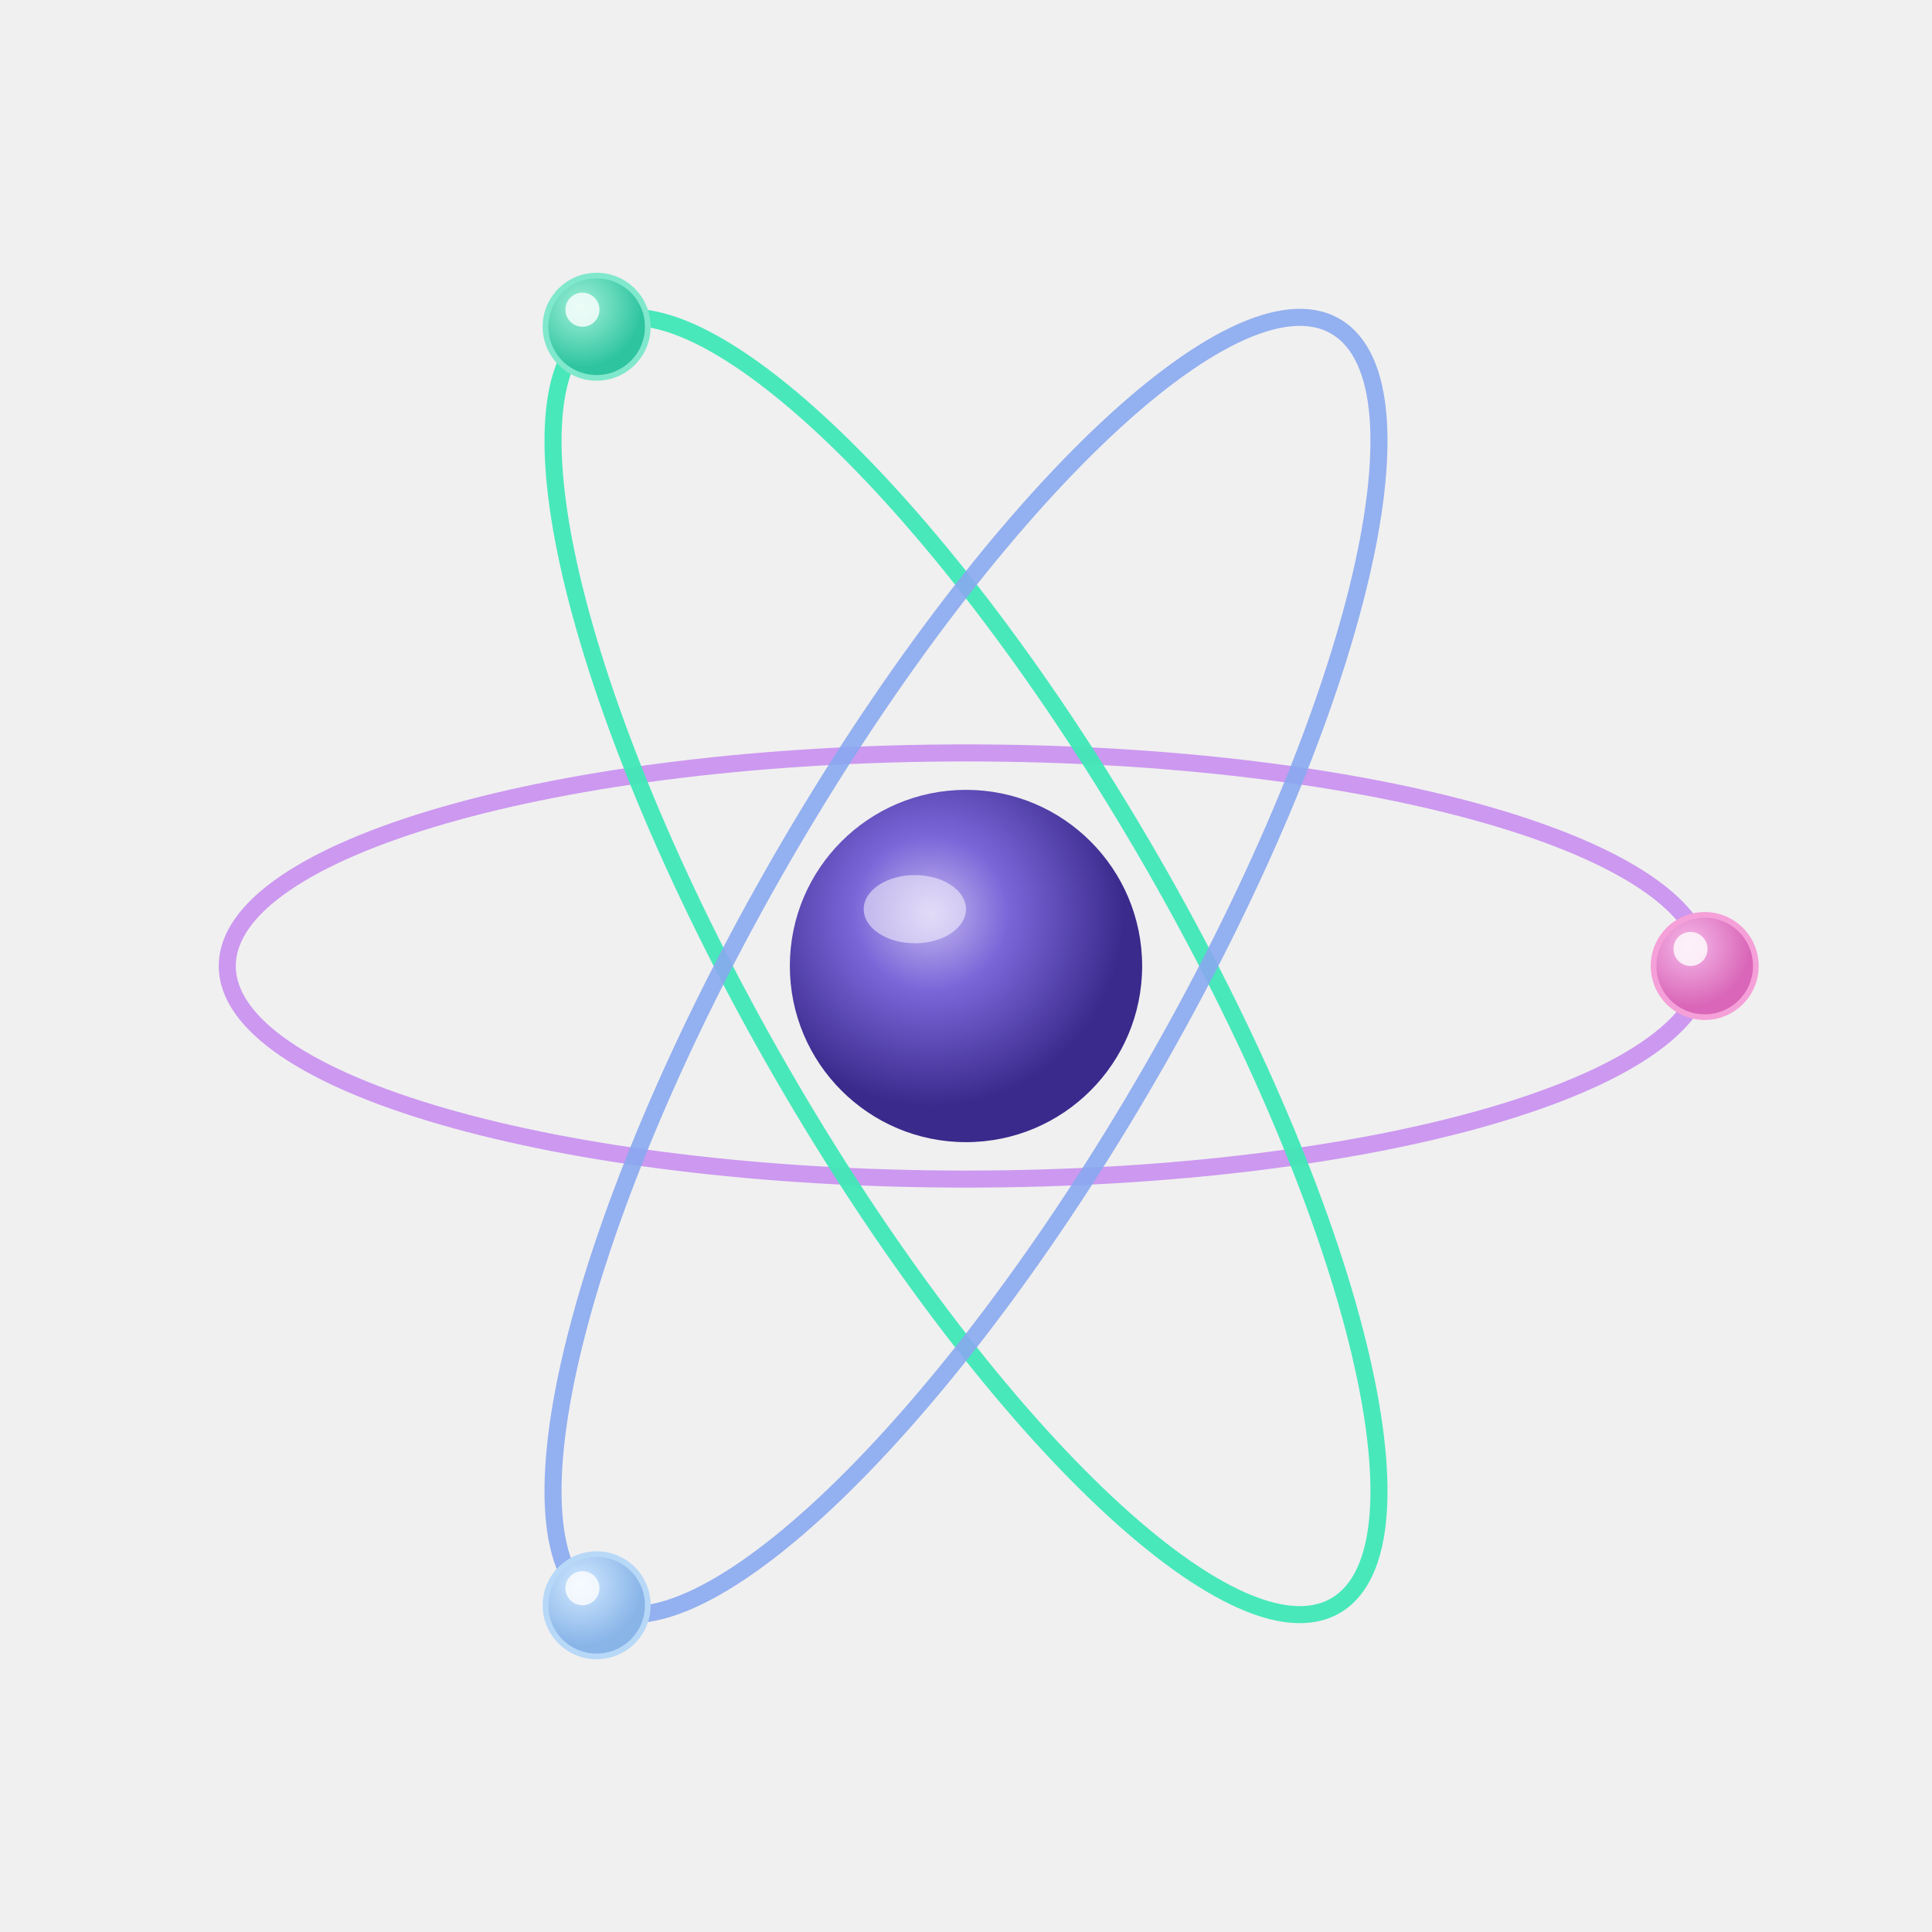
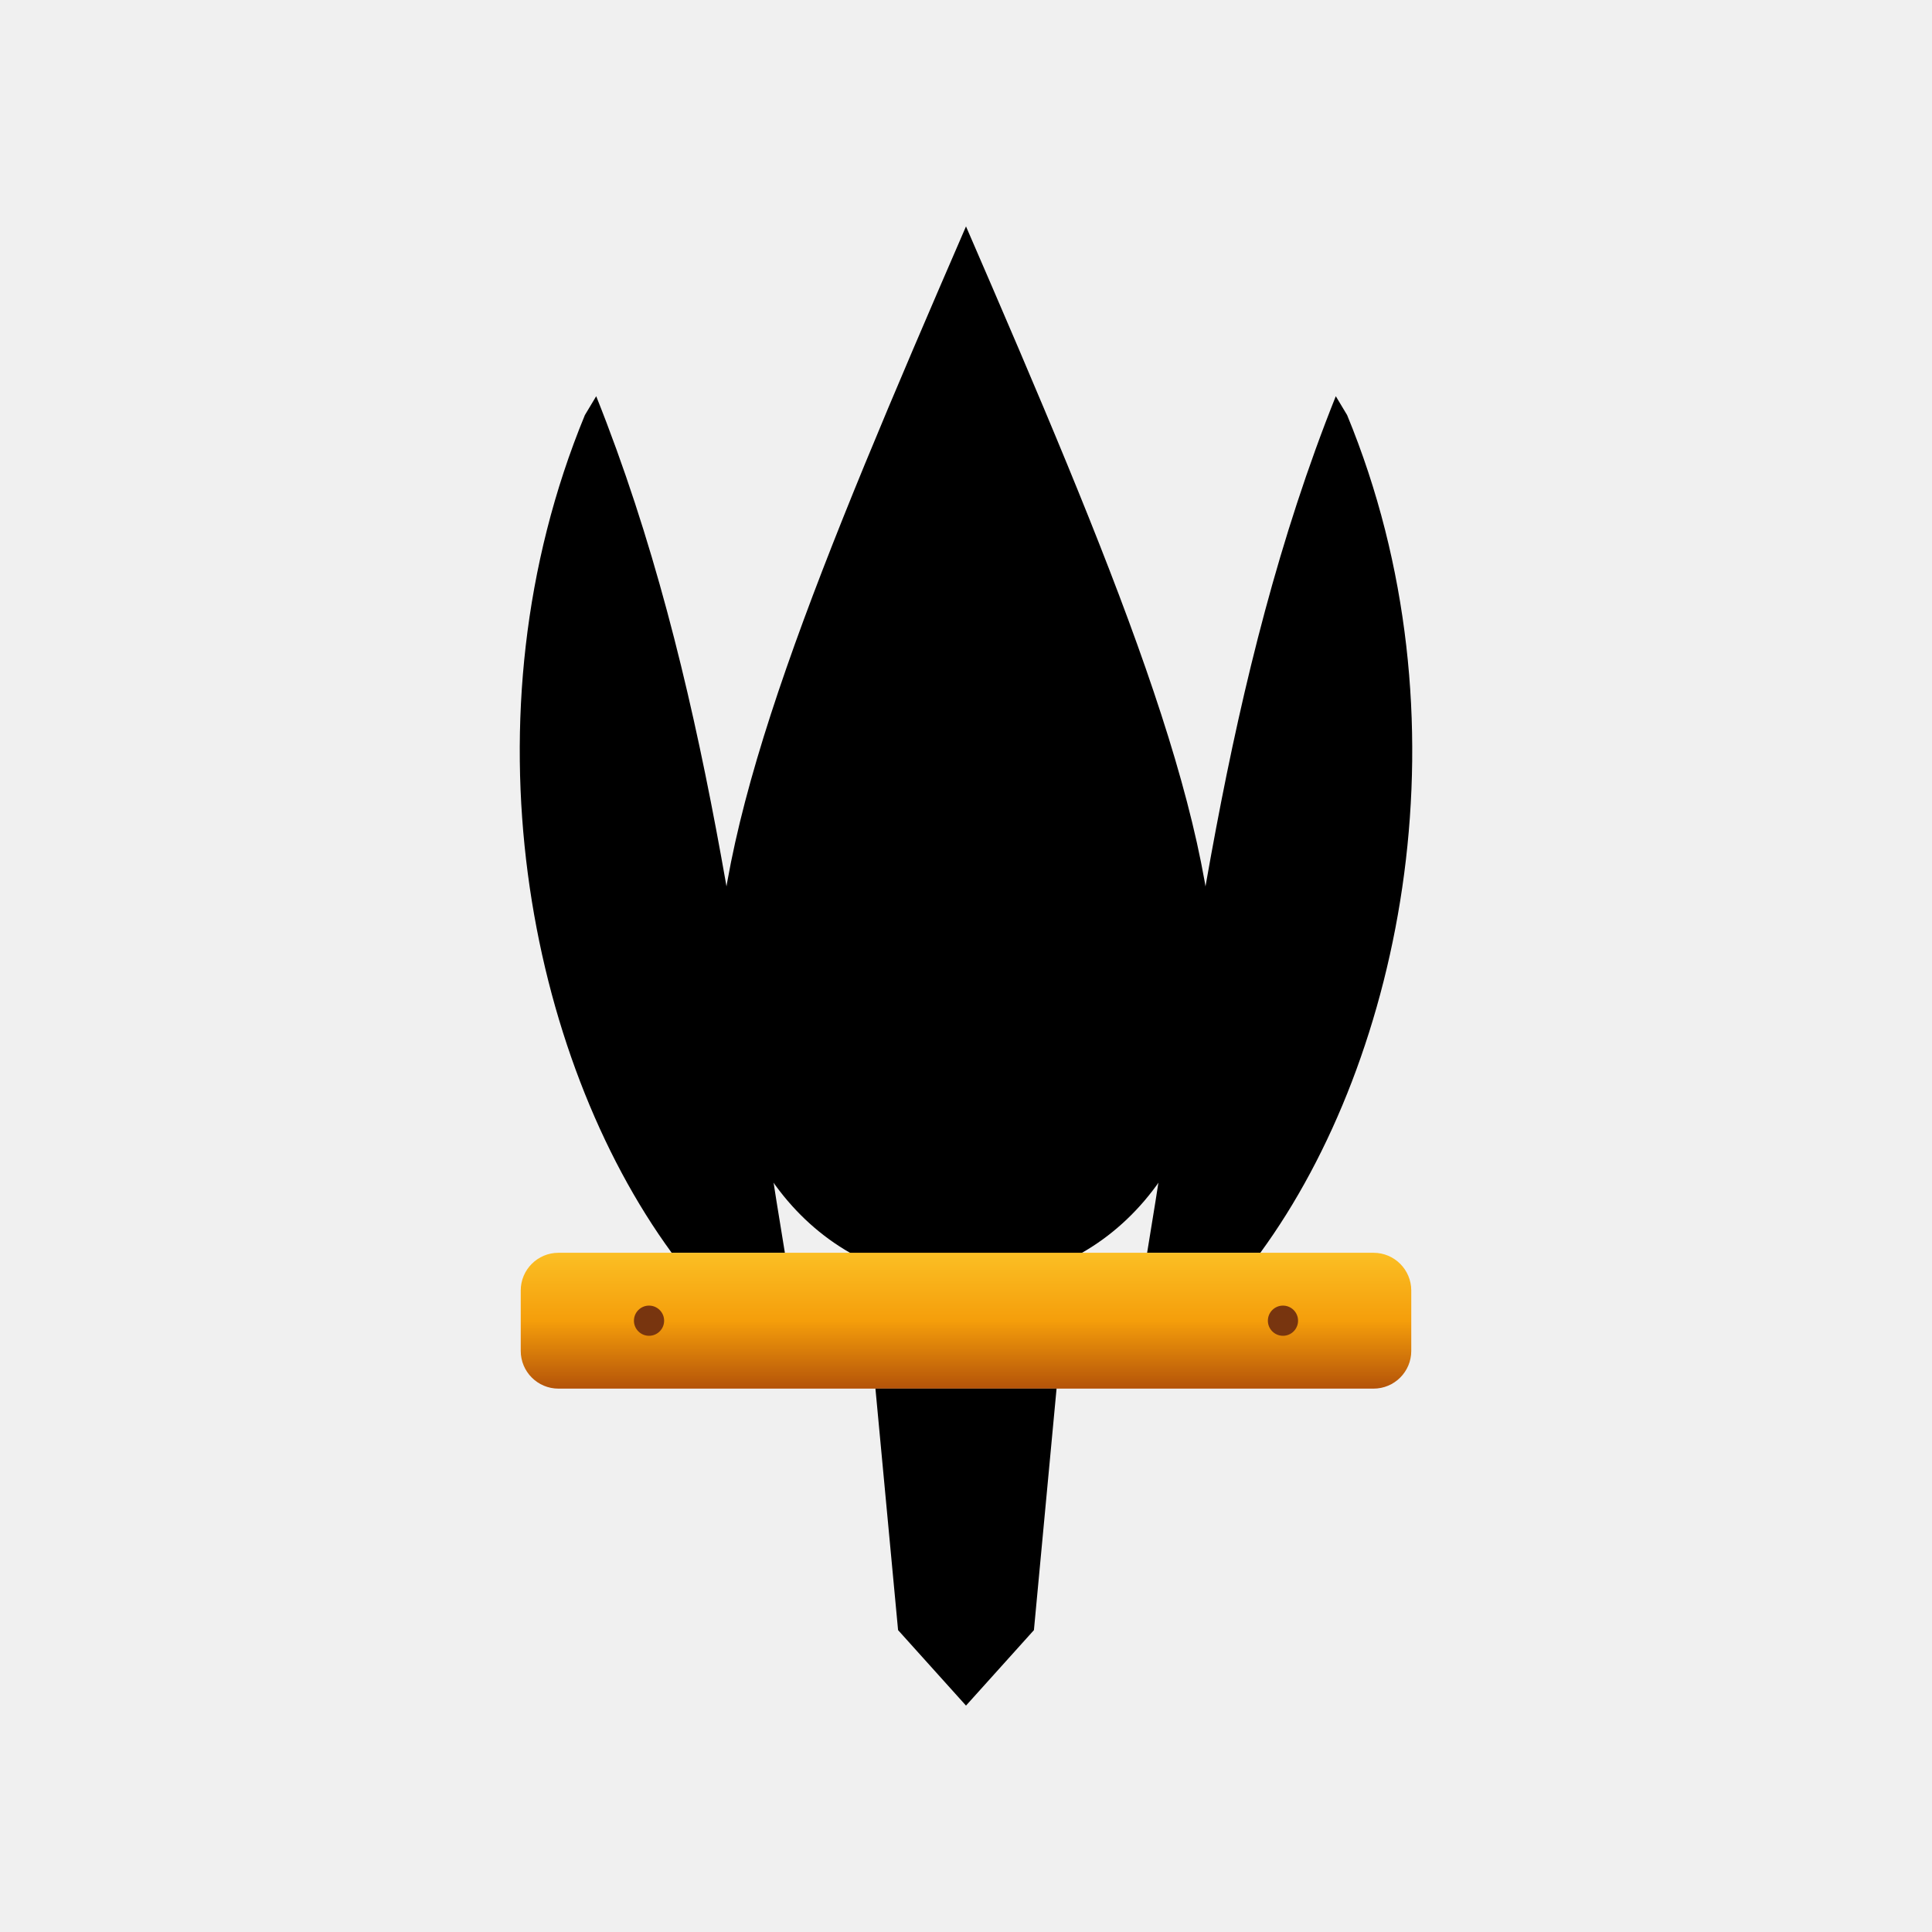
- <svg xmlns="http://www.w3.org/2000/svg" viewBox="0 0 680 680">
+ <svg xmlns="http://www.w3.org/2000/svg" viewBox="0 0 512 512">
  <defs>
-     <radialGradient id="nucleus" cx="40%" cy="35%" r="55%">
-       <stop offset="0%" stop-color="#c4b8f0" />
-       <stop offset="40%" stop-color="#7b66d8" />
-       <stop offset="100%" stop-color="#3a2a8c" />
-     </radialGradient>
-     <radialGradient id="eGreen" cx="35%" cy="30%" r="60%">
-       <stop offset="0%" stop-color="#a0f0d8" />
-       <stop offset="100%" stop-color="#2ec4a0" />
-     </radialGradient>
-     <radialGradient id="ePink" cx="35%" cy="30%" r="60%">
-       <stop offset="0%" stop-color="#f5b8e8" />
-       <stop offset="100%" stop-color="#d966b8" />
-     </radialGradient>
-     <radialGradient id="eBlue" cx="35%" cy="30%" r="60%">
-       <stop offset="0%" stop-color="#d0e8ff" />
-       <stop offset="100%" stop-color="#88b4e8" />
-     </radialGradient>
+     <linearGradient id="gold" x1="0" y1="0" x2="0" y2="1">
+       <stop offset="0%" stop-color="#FBBF24" />
+       <stop offset="50%" stop-color="#F59E0B" />
+       <stop offset="100%" stop-color="#B45309" />
+     </linearGradient>
  </defs>
-   <ellipse cx="340" cy="340" rx="260" ry="75" fill="none" stroke="#c88ef0" stroke-width="6" opacity="0.9" />
-   <ellipse cx="340" cy="340" rx="260" ry="75" fill="none" stroke="#40e8b8" stroke-width="6" opacity="0.95" transform="rotate(60 340 340)" />
-   <ellipse cx="340" cy="340" rx="260" ry="75" fill="none" stroke="#88a8f0" stroke-width="6" opacity="0.9" transform="rotate(120 340 340)" />
-   <circle cx="340" cy="340" r="62" fill="url(#nucleus)" />
-   <ellipse cx="322" cy="320" rx="18" ry="12" fill="white" opacity="0.5" />
-   <circle cx="600" cy="340" r="18" fill="url(#ePink)" stroke="#f5a0d8" stroke-width="2" />
-   <circle cx="595" cy="334" r="6" fill="white" opacity="0.8" />
-   <circle cx="210" cy="115" r="18" fill="url(#eGreen)" stroke="#80e8cc" stroke-width="2" />
-   <circle cx="205" cy="109" r="6" fill="white" opacity="0.8" />
-   <circle cx="210" cy="565" r="18" fill="url(#eBlue)" stroke="#b8d8f8" stroke-width="2" />
-   <circle cx="205" cy="559" r="6" fill="white" opacity="0.8" />
+   <path d="M 155 110 C 122 190, 140 280, 178 332 L 208 332 C 196 260, 188 180, 158 105 Z" fill="currentColor" />
+   <path d="M 357 110 C 390 190, 372 280, 334 332 L 304 332 C 316 260, 324 180, 354 105 Z" fill="currentColor" />
+   <path d="M 256 60 C 295 150, 322 215, 322 262 C 322 308, 294 340, 256 340 C 218 340, 190 308, 190 262 C 190 215, 217 150, 256 60 Z" fill="currentColor" />
+   <rect x="138" y="332" width="236" height="36" rx="10" fill="url(#gold)" />
+   <circle cx="172" cy="350" r="4" fill="#78350F" />
+   <circle cx="340" cy="350" r="4" fill="#78350F" />
+   <path d="M 232 368 L 280 368 L 274 432 L 256 452 L 238 432 Z" fill="currentColor" />
</svg>
